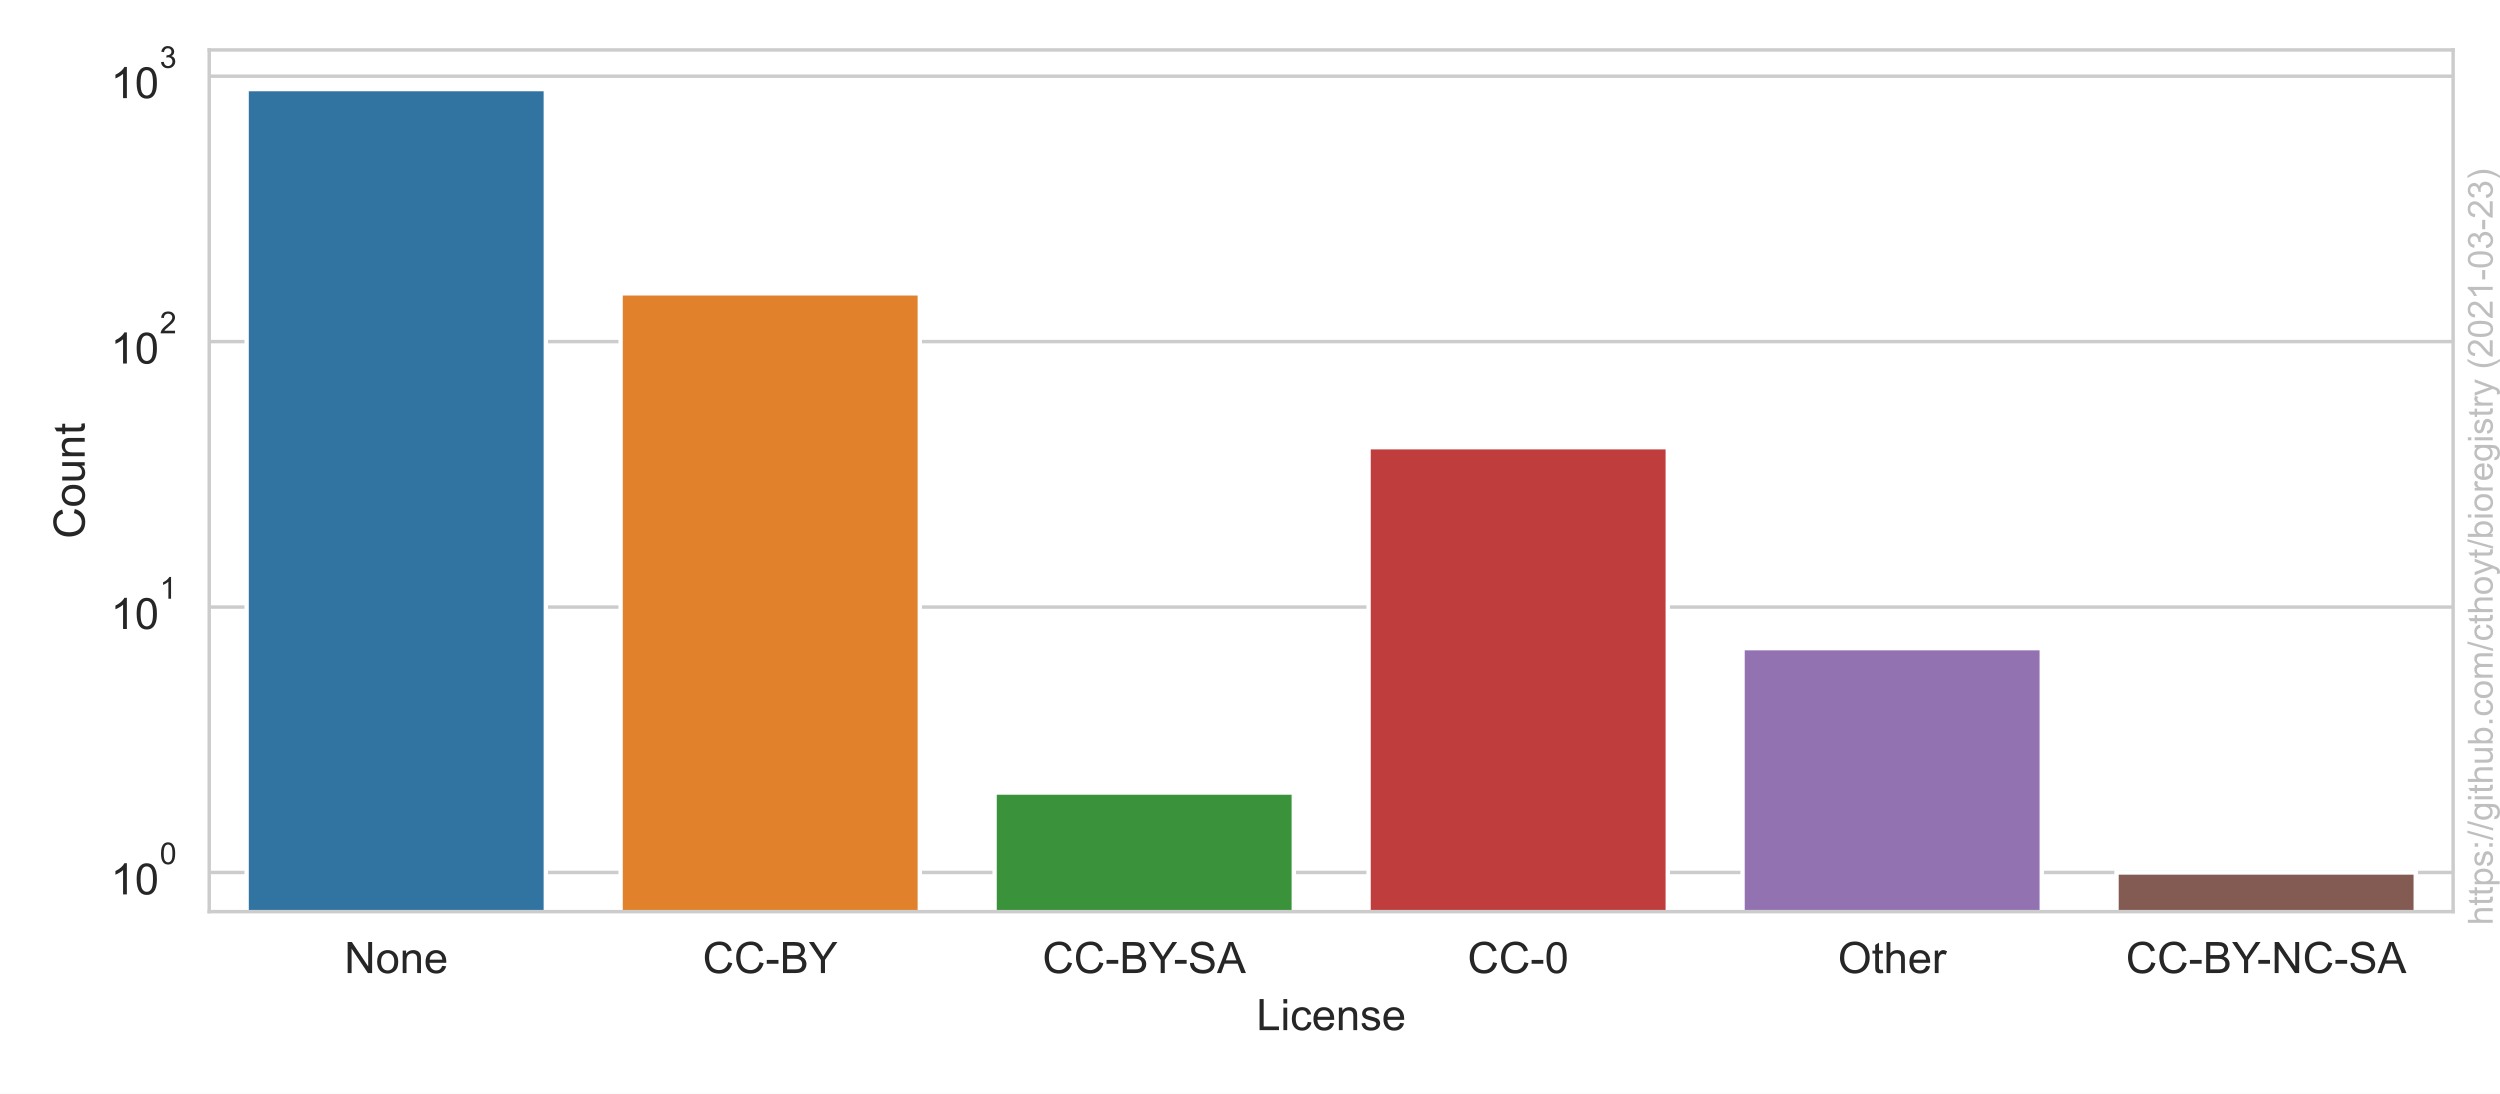
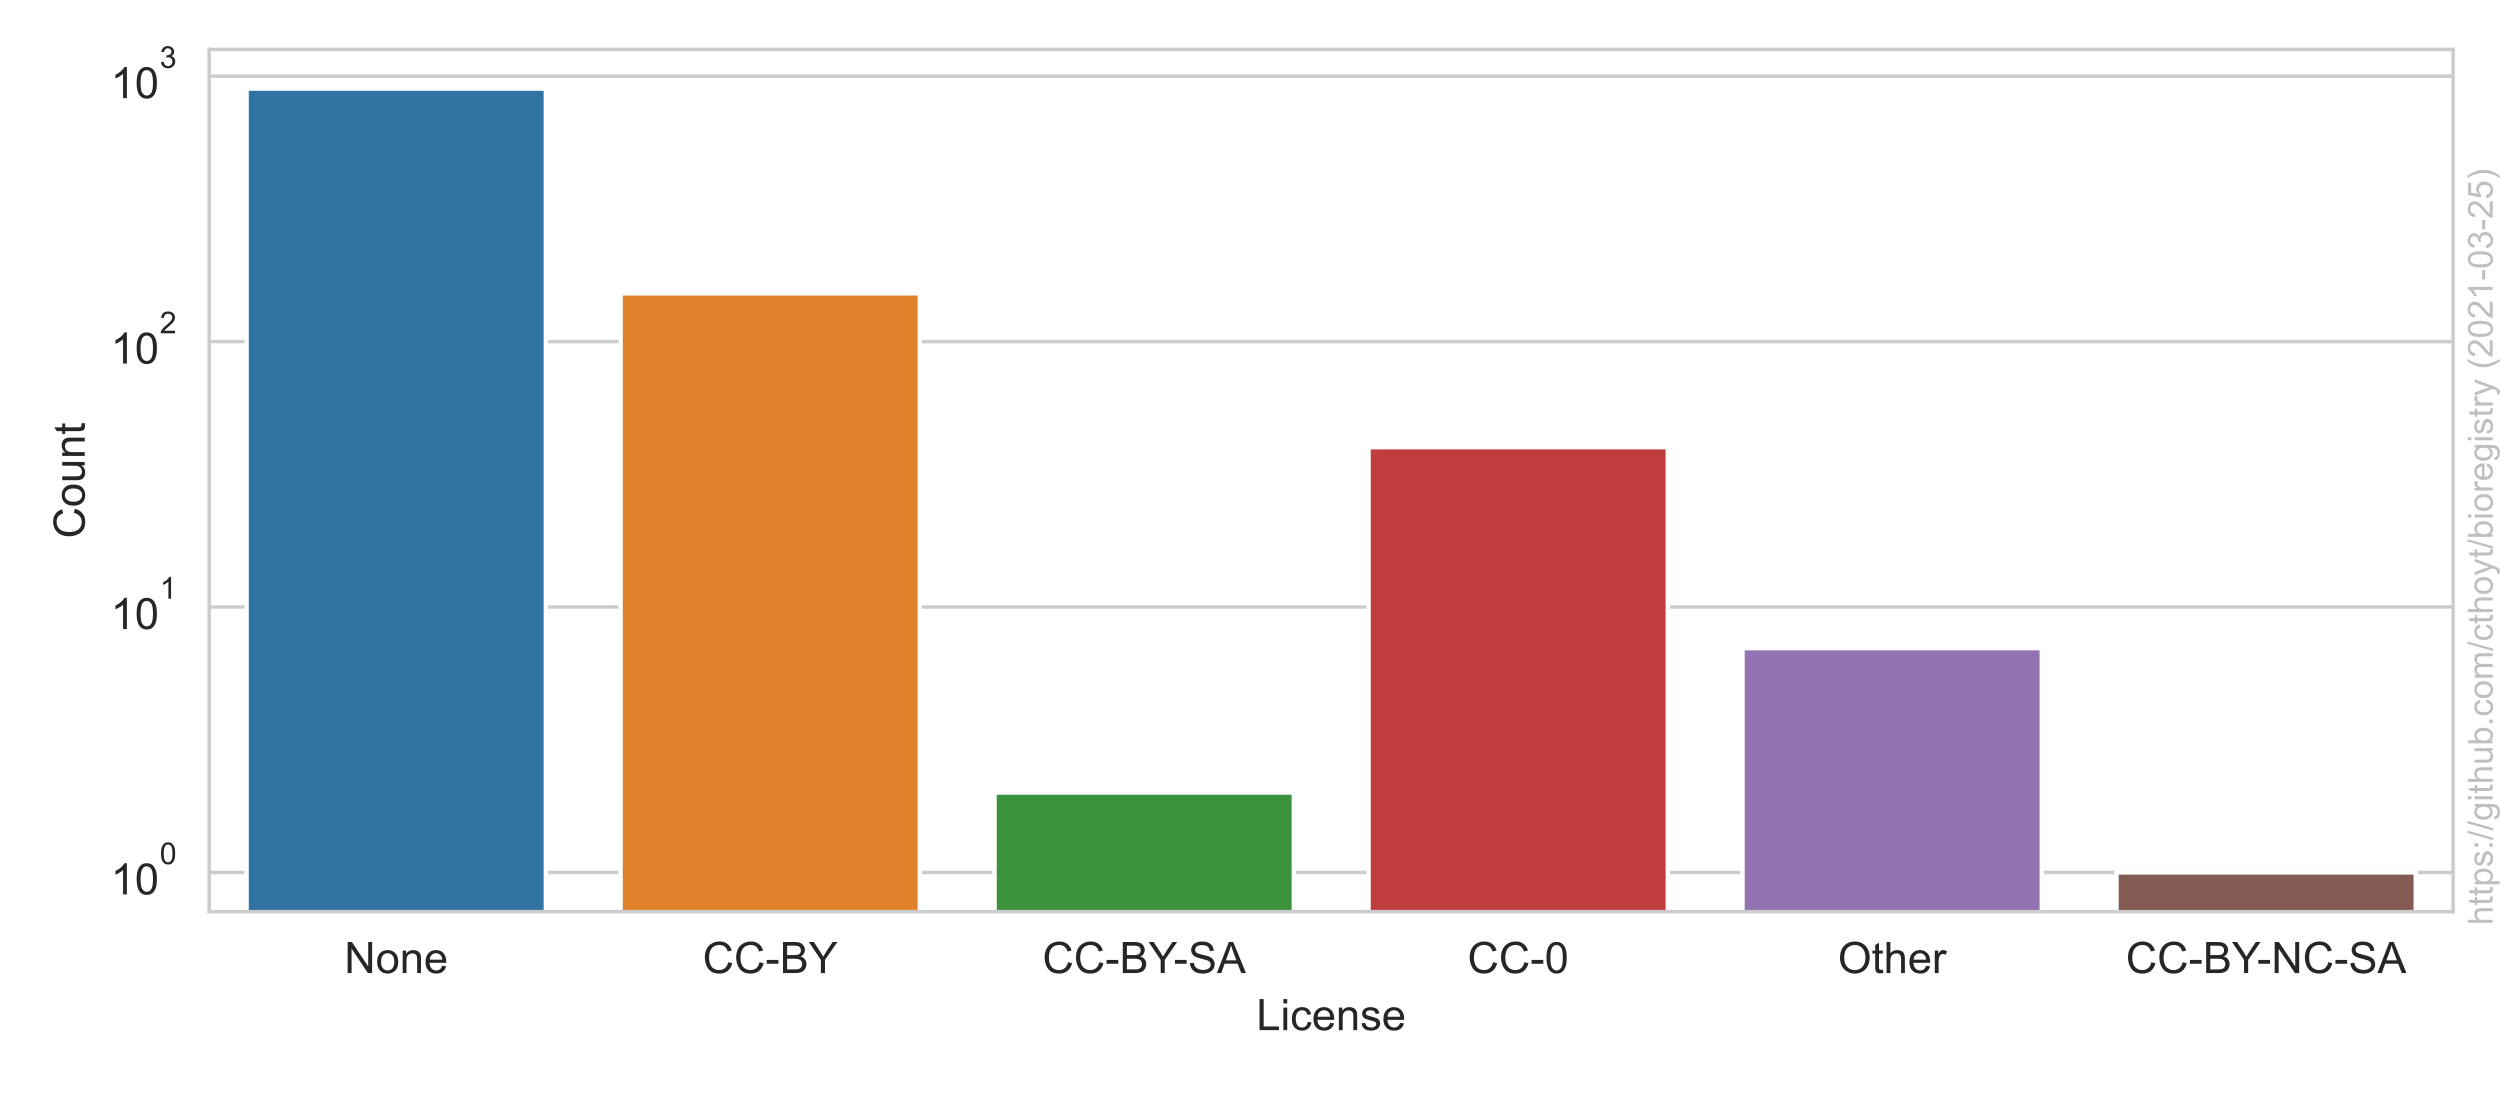
<svg xmlns="http://www.w3.org/2000/svg" xmlns:xlink="http://www.w3.org/1999/xlink" height="252pt" version="1.1" viewBox="0 0 576 252" width="576pt">
  <defs>
    <style type="text/css">*{stroke-linecap:butt;stroke-linejoin:round;}</style>
  </defs>
  <g id="figure_1">
    <g id="patch_1">
      <path d="M 0 252  L 576 252  L 576 0  L 0 0  z " style="fill:#ffffff;" />
    </g>
    <g id="axes_1">
      <g id="patch_2">
-         <path d="M 48.206 210.04  L 565.2 210.04  L 565.2 11.505  L 48.206 11.505  z " style="fill:#ffffff;" />
+         <path d="M 48.206 210.04  L 565.2 210.04  L 565.2 11.388  L 48.206 11.388  z " style="fill:#ffffff;" />
      </g>
      <g id="matplotlib.axis_1">
        <g id="xtick_1">
          <g id="text_1">
            <g style="fill:#262626;" transform="translate(79.33664 224.1978)scale(0.1 -0.1)">
              <defs>
                <path d="M 7.625 0  L 7.625 71.578  L 17.328 71.578  L 54.938 15.375  L 54.938 71.578  L 64.016 71.578  L 64.016 0  L 54.297 0  L 16.703 56.25  L 16.703 0  z " id="ArialMT-78" />
                <path d="M 3.328 25.922  Q 3.328 40.328 11.328 47.266  Q 18.016 53.031 27.641 53.031  Q 38.328 53.031 45.109 46.016  Q 51.906 39.016 51.906 26.656  Q 51.906 16.656 48.906 10.906  Q 45.906 5.172 40.156 2  Q 34.422 -1.172 27.641 -1.172  Q 16.75 -1.172 10.031 5.812  Q 3.328 12.797 3.328 25.922  z M 12.359 25.922  Q 12.359 15.969 16.703 11.016  Q 21.047 6.062 27.641 6.062  Q 34.188 6.062 38.531 11.031  Q 42.875 16.016 42.875 26.219  Q 42.875 35.844 38.5 40.797  Q 34.125 45.75 27.641 45.75  Q 21.047 45.75 16.703 40.812  Q 12.359 35.891 12.359 25.922  z " id="ArialMT-111" />
                <path d="M 6.594 0  L 6.594 51.859  L 14.5 51.859  L 14.5 44.484  Q 20.219 53.031 31 53.031  Q 35.688 53.031 39.625 51.344  Q 43.562 49.656 45.516 46.922  Q 47.469 44.188 48.25 40.438  Q 48.734 37.984 48.734 31.891  L 48.734 0  L 39.938 0  L 39.938 31.547  Q 39.938 36.922 38.906 39.578  Q 37.891 42.234 35.281 43.812  Q 32.672 45.406 29.156 45.406  Q 23.531 45.406 19.453 41.844  Q 15.375 38.281 15.375 28.328  L 15.375 0  z " id="ArialMT-110" />
                <path d="M 42.094 16.703  L 51.172 15.578  Q 49.031 7.625 43.219 3.219  Q 37.406 -1.172 28.375 -1.172  Q 17 -1.172 10.328 5.828  Q 3.656 12.844 3.656 25.484  Q 3.656 38.578 10.391 45.797  Q 17.141 53.031 27.875 53.031  Q 38.281 53.031 44.875 45.953  Q 51.469 38.875 51.469 26.031  Q 51.469 25.25 51.422 23.688  L 12.75 23.688  Q 13.234 15.141 17.578 10.594  Q 21.922 6.062 28.422 6.062  Q 33.25 6.062 36.672 8.594  Q 40.094 11.141 42.094 16.703  z M 13.234 30.906  L 42.188 30.906  Q 41.609 37.453 38.875 40.719  Q 34.672 45.797 27.984 45.797  Q 21.922 45.797 17.797 41.75  Q 13.672 37.703 13.234 30.906  z " id="ArialMT-101" />
              </defs>
              <use xlink:href="#ArialMT-78" />
              <use x="72.217" xlink:href="#ArialMT-111" />
              <use x="127.832" xlink:href="#ArialMT-110" />
              <use x="183.447" xlink:href="#ArialMT-101" />
            </g>
          </g>
        </g>
        <g id="xtick_2">
          <g id="text_2">
            <g style="fill:#262626;" transform="translate(161.8976 224.1978)scale(0.1 -0.1)">
              <defs>
                <path d="M 58.797 25.094  L 68.266 22.703  Q 65.281 11.031 57.547 4.906  Q 49.812 -1.219 38.625 -1.219  Q 27.047 -1.219 19.797 3.484  Q 12.547 8.203 8.766 17.141  Q 4.984 26.078 4.984 36.328  Q 4.984 47.516 9.25 55.828  Q 13.531 64.156 21.406 68.469  Q 29.297 72.797 38.766 72.797  Q 49.516 72.797 56.828 67.328  Q 64.156 61.859 67.047 51.953  L 57.719 49.75  Q 55.219 57.562 50.484 61.125  Q 45.75 64.703 38.578 64.703  Q 30.328 64.703 24.781 60.734  Q 19.234 56.781 16.984 50.109  Q 14.75 43.453 14.75 36.375  Q 14.75 27.25 17.406 20.438  Q 20.062 13.625 25.672 10.25  Q 31.297 6.891 37.844 6.891  Q 45.797 6.891 51.312 11.469  Q 56.844 16.062 58.797 25.094  z " id="ArialMT-67" />
                <path d="M 3.172 21.484  L 3.172 30.328  L 30.172 30.328  L 30.172 21.484  z " id="ArialMT-45" />
                <path d="M 7.328 0  L 7.328 71.578  L 34.188 71.578  Q 42.391 71.578 47.344 69.406  Q 52.297 67.234 55.094 62.719  Q 57.906 58.203 57.906 53.266  Q 57.906 48.688 55.422 44.625  Q 52.938 40.578 47.906 38.094  Q 54.391 36.188 57.875 31.594  Q 61.375 27 61.375 20.75  Q 61.375 15.719 59.25 11.391  Q 57.125 7.078 54 4.734  Q 50.875 2.391 46.156 1.188  Q 41.453 0 34.625 0  z M 16.797 41.5  L 32.281 41.5  Q 38.578 41.5 41.312 42.328  Q 44.922 43.406 46.75 45.891  Q 48.578 48.391 48.578 52.156  Q 48.578 55.719 46.875 58.422  Q 45.172 61.141 41.984 62.141  Q 38.812 63.141 31.109 63.141  L 16.797 63.141  z M 16.797 8.453  L 34.625 8.453  Q 39.203 8.453 41.062 8.797  Q 44.344 9.375 46.531 10.734  Q 48.734 12.109 50.141 14.719  Q 51.562 17.328 51.562 20.75  Q 51.562 24.75 49.516 27.703  Q 47.469 30.672 43.828 31.859  Q 40.188 33.062 33.344 33.062  L 16.797 33.062  z " id="ArialMT-66" />
                <path d="M 27.875 0  L 27.875 30.328  L 0.297 71.578  L 11.812 71.578  L 25.922 50  Q 29.828 43.953 33.203 37.891  Q 36.422 43.5 41.016 50.531  L 54.891 71.578  L 65.922 71.578  L 37.359 30.328  L 37.359 0  z " id="ArialMT-89" />
              </defs>
              <use xlink:href="#ArialMT-67" />
              <use x="72.217" xlink:href="#ArialMT-67" />
              <use x="144.434" xlink:href="#ArialMT-45" />
              <use x="177.734" xlink:href="#ArialMT-66" />
              <use x="244.434" xlink:href="#ArialMT-89" />
            </g>
          </g>
        </g>
        <g id="xtick_3">
          <g id="text_3">
            <g style="fill:#262626;" transform="translate(240.1843 224.1978)scale(0.1 -0.1)">
              <defs>
                <path d="M 4.5 23  L 13.422 23.781  Q 14.062 18.406 16.375 14.969  Q 18.703 11.531 23.578 9.406  Q 28.469 7.281 34.578 7.281  Q 39.984 7.281 44.141 8.891  Q 48.297 10.5 50.312 13.297  Q 52.344 16.109 52.344 19.438  Q 52.344 22.797 50.391 25.312  Q 48.438 27.828 43.953 29.547  Q 41.062 30.672 31.203 33.031  Q 21.344 35.406 17.391 37.5  Q 12.25 40.188 9.734 44.156  Q 7.234 48.141 7.234 53.078  Q 7.234 58.5 10.297 63.203  Q 13.375 67.922 19.281 70.359  Q 25.203 72.797 32.422 72.797  Q 40.375 72.797 46.453 70.234  Q 52.547 67.672 55.812 62.688  Q 59.078 57.719 59.328 51.422  L 50.25 50.734  Q 49.516 57.516 45.281 60.984  Q 41.062 64.453 32.812 64.453  Q 24.219 64.453 20.281 61.297  Q 16.359 58.156 16.359 53.719  Q 16.359 49.859 19.141 47.359  Q 21.875 44.875 33.422 42.266  Q 44.969 39.656 49.266 37.703  Q 55.516 34.812 58.484 30.391  Q 61.469 25.984 61.469 20.219  Q 61.469 14.5 58.203 9.438  Q 54.938 4.391 48.797 1.578  Q 42.672 -1.219 35.016 -1.219  Q 25.297 -1.219 18.719 1.609  Q 12.156 4.438 8.422 10.125  Q 4.688 15.828 4.5 23  z " id="ArialMT-83" />
                <path d="M -0.141 0  L 27.344 71.578  L 37.547 71.578  L 66.844 0  L 56.062 0  L 47.703 21.688  L 17.781 21.688  L 9.906 0  z M 20.516 29.391  L 44.781 29.391  L 37.312 49.219  Q 33.891 58.25 32.234 64.062  Q 30.859 57.172 28.375 50.391  z " id="ArialMT-65" />
              </defs>
              <use xlink:href="#ArialMT-67" />
              <use x="72.217" xlink:href="#ArialMT-67" />
              <use x="144.434" xlink:href="#ArialMT-45" />
              <use x="177.734" xlink:href="#ArialMT-66" />
              <use x="244.434" xlink:href="#ArialMT-89" />
              <use x="302.008" xlink:href="#ArialMT-45" />
              <use x="335.309" xlink:href="#ArialMT-83" />
              <use x="402.008" xlink:href="#ArialMT-65" />
            </g>
          </g>
        </g>
        <g id="xtick_4">
          <g id="text_4">
            <g style="fill:#262626;" transform="translate(338.1187 224.1978)scale(0.1 -0.1)">
              <defs>
                <path d="M 4.156 35.297  Q 4.156 48 6.766 55.734  Q 9.375 63.484 14.516 67.672  Q 19.672 71.875 27.484 71.875  Q 33.25 71.875 37.594 69.547  Q 41.938 67.234 44.766 62.859  Q 47.609 58.5 49.219 52.219  Q 50.828 45.953 50.828 35.297  Q 50.828 22.703 48.234 14.969  Q 45.656 7.234 40.5 3  Q 35.359 -1.219 27.484 -1.219  Q 17.141 -1.219 11.234 6.203  Q 4.156 15.141 4.156 35.297  z M 13.188 35.297  Q 13.188 17.672 17.312 11.828  Q 21.438 6 27.484 6  Q 33.547 6 37.672 11.859  Q 41.797 17.719 41.797 35.297  Q 41.797 52.984 37.672 58.781  Q 33.547 64.594 27.391 64.594  Q 21.344 64.594 17.719 59.469  Q 13.188 52.938 13.188 35.297  z " id="ArialMT-48" />
              </defs>
              <use xlink:href="#ArialMT-67" />
              <use x="72.217" xlink:href="#ArialMT-67" />
              <use x="144.434" xlink:href="#ArialMT-45" />
              <use x="177.734" xlink:href="#ArialMT-48" />
            </g>
          </g>
        </g>
        <g id="xtick_5">
          <g id="text_5">
            <g style="fill:#262626;" transform="translate(423.4476 224.1978)scale(0.1 -0.1)">
              <defs>
                <path d="M 4.828 34.859  Q 4.828 52.688 14.391 62.766  Q 23.969 72.859 39.109 72.859  Q 49.031 72.859 56.984 68.109  Q 64.938 63.375 69.109 54.906  Q 73.297 46.438 73.297 35.688  Q 73.297 24.812 68.891 16.219  Q 64.5 7.625 56.438 3.203  Q 48.391 -1.219 39.062 -1.219  Q 28.953 -1.219 20.984 3.656  Q 13.031 8.547 8.922 16.984  Q 4.828 25.438 4.828 34.859  z M 14.594 34.719  Q 14.594 21.781 21.547 14.328  Q 28.516 6.891 39.016 6.891  Q 49.703 6.891 56.609 14.406  Q 63.531 21.922 63.531 35.75  Q 63.531 44.484 60.578 51  Q 57.625 57.516 51.922 61.109  Q 46.234 64.703 39.156 64.703  Q 29.109 64.703 21.844 57.781  Q 14.594 50.875 14.594 34.719  z " id="ArialMT-79" />
                <path d="M 25.781 7.859  L 27.047 0.094  Q 23.344 -0.688 20.406 -0.688  Q 15.625 -0.688 12.984 0.828  Q 10.359 2.344 9.281 4.812  Q 8.203 7.281 8.203 15.188  L 8.203 45.016  L 1.766 45.016  L 1.766 51.859  L 8.203 51.859  L 8.203 64.703  L 16.938 69.969  L 16.938 51.859  L 25.781 51.859  L 25.781 45.016  L 16.938 45.016  L 16.938 14.703  Q 16.938 10.938 17.406 9.859  Q 17.875 8.797 18.922 8.156  Q 19.969 7.516 21.922 7.516  Q 23.391 7.516 25.781 7.859  z " id="ArialMT-116" />
                <path d="M 6.594 0  L 6.594 71.578  L 15.375 71.578  L 15.375 45.906  Q 21.531 53.031 30.906 53.031  Q 36.672 53.031 40.922 50.75  Q 45.172 48.484 47 44.484  Q 48.828 40.484 48.828 32.859  L 48.828 0  L 40.047 0  L 40.047 32.859  Q 40.047 39.453 37.188 42.453  Q 34.328 45.453 29.109 45.453  Q 25.203 45.453 21.75 43.422  Q 18.312 41.406 16.844 37.938  Q 15.375 34.469 15.375 28.375  L 15.375 0  z " id="ArialMT-104" />
                <path d="M 6.5 0  L 6.5 51.859  L 14.406 51.859  L 14.406 44  Q 17.438 49.516 20 51.266  Q 22.562 53.031 25.641 53.031  Q 30.078 53.031 34.672 50.203  L 31.641 42.047  Q 28.422 43.953 25.203 43.953  Q 22.312 43.953 20.016 42.219  Q 17.719 40.484 16.75 37.406  Q 15.281 32.719 15.281 27.156  L 15.281 0  z " id="ArialMT-114" />
              </defs>
              <use xlink:href="#ArialMT-79" />
              <use x="77.783" xlink:href="#ArialMT-116" />
              <use x="105.566" xlink:href="#ArialMT-104" />
              <use x="161.182" xlink:href="#ArialMT-101" />
              <use x="216.797" xlink:href="#ArialMT-114" />
            </g>
          </g>
        </g>
        <g id="xtick_6">
          <g id="text_6">
            <g style="fill:#262626;" transform="translate(489.7945 224.1978)scale(0.1 -0.1)">
              <use xlink:href="#ArialMT-67" />
              <use x="72.217" xlink:href="#ArialMT-67" />
              <use x="144.434" xlink:href="#ArialMT-45" />
              <use x="177.734" xlink:href="#ArialMT-66" />
              <use x="244.434" xlink:href="#ArialMT-89" />
              <use x="302.008" xlink:href="#ArialMT-45" />
              <use x="335.309" xlink:href="#ArialMT-78" />
              <use x="407.525" xlink:href="#ArialMT-67" />
              <use x="479.742" xlink:href="#ArialMT-45" />
              <use x="513.043" xlink:href="#ArialMT-83" />
              <use x="579.742" xlink:href="#ArialMT-65" />
            </g>
          </g>
        </g>
        <g id="text_7">
          <g style="fill:#262626;" transform="translate(289.4703 237.3431)scale(0.1 -0.1)">
            <defs>
              <path d="M 7.328 0  L 7.328 71.578  L 16.797 71.578  L 16.797 8.453  L 52.047 8.453  L 52.047 0  z " id="ArialMT-76" />
              <path d="M 6.641 61.469  L 6.641 71.578  L 15.438 71.578  L 15.438 61.469  z M 6.641 0  L 6.641 51.859  L 15.438 51.859  L 15.438 0  z " id="ArialMT-105" />
              <path d="M 40.438 19  L 49.078 17.875  Q 47.656 8.938 41.812 3.875  Q 35.984 -1.172 27.484 -1.172  Q 16.844 -1.172 10.375 5.781  Q 3.906 12.75 3.906 25.734  Q 3.906 34.125 6.688 40.422  Q 9.469 46.734 15.156 49.875  Q 20.844 53.031 27.547 53.031  Q 35.984 53.031 41.359 48.75  Q 46.734 44.484 48.25 36.625  L 39.703 35.297  Q 38.484 40.531 35.375 43.156  Q 32.281 45.797 27.875 45.797  Q 21.234 45.797 17.078 41.031  Q 12.938 36.281 12.938 25.984  Q 12.938 15.531 16.938 10.797  Q 20.953 6.062 27.391 6.062  Q 32.562 6.062 36.031 9.234  Q 39.5 12.406 40.438 19  z " id="ArialMT-99" />
              <path d="M 3.078 15.484  L 11.766 16.844  Q 12.5 11.625 15.844 8.844  Q 19.188 6.062 25.203 6.062  Q 31.25 6.062 34.172 8.516  Q 37.109 10.984 37.109 14.312  Q 37.109 17.281 34.516 19  Q 32.719 20.172 25.531 21.969  Q 15.875 24.422 12.141 26.203  Q 8.406 27.984 6.469 31.125  Q 4.547 34.281 4.547 38.094  Q 4.547 41.547 6.125 44.5  Q 7.719 47.469 10.453 49.422  Q 12.5 50.922 16.031 51.969  Q 19.578 53.031 23.641 53.031  Q 29.734 53.031 34.344 51.266  Q 38.969 49.516 41.156 46.5  Q 43.359 43.5 44.188 38.484  L 35.594 37.312  Q 35.016 41.312 32.203 43.547  Q 29.391 45.797 24.266 45.797  Q 18.219 45.797 15.625 43.797  Q 13.031 41.797 13.031 39.109  Q 13.031 37.406 14.109 36.031  Q 15.188 34.625 17.484 33.688  Q 18.797 33.203 25.25 31.453  Q 34.578 28.953 38.25 27.359  Q 41.938 25.781 44.031 22.75  Q 46.141 19.734 46.141 15.234  Q 46.141 10.844 43.578 6.953  Q 41.016 3.078 36.172 0.953  Q 31.344 -1.172 25.25 -1.172  Q 15.141 -1.172 9.844 3.031  Q 4.547 7.234 3.078 15.484  z " id="ArialMT-115" />
            </defs>
            <use xlink:href="#ArialMT-76" />
            <use x="55.615" xlink:href="#ArialMT-105" />
            <use x="77.832" xlink:href="#ArialMT-99" />
            <use x="127.832" xlink:href="#ArialMT-101" />
            <use x="183.447" xlink:href="#ArialMT-110" />
            <use x="239.062" xlink:href="#ArialMT-115" />
            <use x="289.062" xlink:href="#ArialMT-101" />
          </g>
        </g>
      </g>
      <g id="matplotlib.axis_2">
        <g id="ytick_1">
          <g id="line2d_1">
-             <path clip-path="url(#pa1915347da)" d="M 48.206 201.016  L 565.2 201.016  " style="fill:none;stroke:#cccccc;stroke-linecap:round;stroke-width:0.8;" />
+             <path clip-path="url(#p35fb3b7db5)" d="M 48.206 201.01  L 565.2 201.01  " style="fill:none;stroke:#cccccc;stroke-linecap:round;stroke-width:0.8;" />
          </g>
          <g id="text_8">
-             <g style="fill:#262626;" transform="translate(25.50616 206.1719)scale(0.1 -0.1)">
+             <g style="fill:#262626;" transform="translate(25.50616 206.1666)scale(0.1 -0.1)">
              <defs>
                <path d="M 37.25 0  L 28.469 0  L 28.469 56  Q 25.297 52.984 20.141 49.953  Q 14.984 46.922 10.891 45.406  L 10.891 53.906  Q 18.266 57.375 23.781 62.297  Q 29.297 67.234 31.594 71.875  L 37.25 71.875  z " id="ArialMT-49" />
              </defs>
              <use transform="translate(0 0.99375)" xlink:href="#ArialMT-49" />
              <use transform="translate(55.61523 0.99375)" xlink:href="#ArialMT-48" />
              <use transform="translate(112.9728 70.6875)scale(0.7)" xlink:href="#ArialMT-48" />
            </g>
          </g>
        </g>
        <g id="ytick_2">
          <g id="line2d_2">
-             <path clip-path="url(#pa1915347da)" d="M 48.206 139.862  L 565.2 139.862  " style="fill:none;stroke:#cccccc;stroke-linecap:round;stroke-width:0.8;" />
+             <path clip-path="url(#p35fb3b7db5)" d="M 48.206 139.86  L 565.2 139.86  " style="fill:none;stroke:#cccccc;stroke-linecap:round;stroke-width:0.8;" />
          </g>
          <g id="text_9">
-             <g style="fill:#262626;" transform="translate(25.50616 145.0179)scale(0.1 -0.1)">
+             <g style="fill:#262626;" transform="translate(25.50616 145.0165)scale(0.1 -0.1)">
              <use transform="translate(0 0.99375)" xlink:href="#ArialMT-49" />
              <use transform="translate(55.61523 0.99375)" xlink:href="#ArialMT-48" />
              <use transform="translate(112.9728 70.6875)scale(0.7)" xlink:href="#ArialMT-49" />
            </g>
          </g>
        </g>
        <g id="ytick_3">
          <g id="line2d_3">
-             <path clip-path="url(#pa1915347da)" d="M 48.206 78.708  L 565.2 78.708  " style="fill:none;stroke:#cccccc;stroke-linecap:round;stroke-width:0.8;" />
+             <path clip-path="url(#p35fb3b7db5)" d="M 48.206 78.71  L 565.2 78.71  " style="fill:none;stroke:#cccccc;stroke-linecap:round;stroke-width:0.8;" />
          </g>
          <g id="text_10">
-             <g style="fill:#262626;" transform="translate(25.50616 83.86389)scale(0.1 -0.1)">
+             <g style="fill:#262626;" transform="translate(25.50616 83.86637)scale(0.1 -0.1)">
              <defs>
                <path d="M 50.344 8.453  L 50.344 0  L 3.031 0  Q 2.938 3.172 4.047 6.109  Q 5.859 10.938 9.828 15.625  Q 13.812 20.312 21.344 26.469  Q 33.016 36.031 37.109 41.625  Q 41.219 47.219 41.219 52.203  Q 41.219 57.422 37.469 61  Q 33.734 64.594 27.734 64.594  Q 21.391 64.594 17.578 60.781  Q 13.766 56.984 13.719 50.25  L 4.688 51.172  Q 5.609 61.281 11.656 66.578  Q 17.719 71.875 27.938 71.875  Q 38.234 71.875 44.234 66.156  Q 50.25 60.453 50.25 52  Q 50.25 47.703 48.484 43.547  Q 46.734 39.406 42.656 34.812  Q 38.578 30.219 29.109 22.219  Q 21.188 15.578 18.938 13.203  Q 16.703 10.844 15.234 8.453  z " id="ArialMT-50" />
              </defs>
              <use transform="translate(0 0.99375)" xlink:href="#ArialMT-49" />
              <use transform="translate(55.61523 0.99375)" xlink:href="#ArialMT-48" />
              <use transform="translate(112.9728 70.6875)scale(0.7)" xlink:href="#ArialMT-50" />
            </g>
          </g>
        </g>
        <g id="ytick_4">
          <g id="line2d_4">
-             <path clip-path="url(#pa1915347da)" d="M 48.206 17.554  L 565.2 17.554  " style="fill:none;stroke:#cccccc;stroke-linecap:round;stroke-width:0.8;" />
+             <path clip-path="url(#p35fb3b7db5)" d="M 48.206 17.56  L 565.2 17.56  " style="fill:none;stroke:#cccccc;stroke-linecap:round;stroke-width:0.8;" />
          </g>
          <g id="text_11">
-             <g style="fill:#262626;" transform="translate(25.50616 22.70987)scale(0.1 -0.1)">
+             <g style="fill:#262626;" transform="translate(25.50616 22.71626)scale(0.1 -0.1)">
              <defs>
                <path d="M 4.203 18.891  L 12.984 20.062  Q 14.5 12.594 18.141 9.297  Q 21.781 6 27 6  Q 33.203 6 37.469 10.297  Q 41.75 14.594 41.75 20.953  Q 41.75 27 37.797 30.922  Q 33.844 34.859 27.734 34.859  Q 25.25 34.859 21.531 33.891  L 22.516 41.609  Q 23.391 41.5 23.922 41.5  Q 29.547 41.5 34.031 44.422  Q 38.531 47.359 38.531 53.469  Q 38.531 58.297 35.25 61.469  Q 31.984 64.656 26.812 64.656  Q 21.688 64.656 18.266 61.422  Q 14.844 58.203 13.875 51.766  L 5.078 53.328  Q 6.688 62.156 12.391 67.016  Q 18.109 71.875 26.609 71.875  Q 32.469 71.875 37.391 69.359  Q 42.328 66.844 44.938 62.5  Q 47.562 58.156 47.562 53.266  Q 47.562 48.641 45.062 44.828  Q 42.578 41.016 37.703 38.766  Q 44.047 37.312 47.562 32.688  Q 51.078 28.078 51.078 21.141  Q 51.078 11.766 44.234 5.25  Q 37.406 -1.266 26.953 -1.266  Q 17.531 -1.266 11.297 4.344  Q 5.078 9.969 4.203 18.891  z " id="ArialMT-51" />
              </defs>
              <use transform="translate(0 0.99375)" xlink:href="#ArialMT-49" />
              <use transform="translate(55.61523 0.99375)" xlink:href="#ArialMT-48" />
              <use transform="translate(112.9728 70.6875)scale(0.7)" xlink:href="#ArialMT-51" />
            </g>
          </g>
        </g>
        <g id="ytick_5" />
        <g id="ytick_6" />
        <g id="ytick_7" />
        <g id="ytick_8" />
        <g id="ytick_9" />
        <g id="ytick_10" />
        <g id="ytick_11" />
        <g id="ytick_12" />
        <g id="ytick_13" />
        <g id="ytick_14" />
        <g id="ytick_15" />
        <g id="ytick_16" />
        <g id="ytick_17" />
        <g id="ytick_18" />
        <g id="ytick_19" />
        <g id="ytick_20" />
        <g id="ytick_21" />
        <g id="ytick_22" />
        <g id="ytick_23" />
        <g id="ytick_24" />
        <g id="ytick_25" />
        <g id="ytick_26" />
        <g id="ytick_27" />
        <g id="ytick_28" />
        <g id="ytick_29" />
        <g id="ytick_30" />
        <g id="text_12">
-           <g style="fill:#262626;" transform="translate(19.51866 124.114)rotate(-90)scale(0.1 -0.1)">
+           <g style="fill:#262626;" transform="translate(19.51866 124.0552)rotate(-90)scale(0.1 -0.1)">
            <defs>
              <path d="M 40.578 0  L 40.578 7.625  Q 34.516 -1.172 24.125 -1.172  Q 19.531 -1.172 15.547 0.578  Q 11.578 2.344 9.641 5  Q 7.719 7.672 6.938 11.531  Q 6.391 14.109 6.391 19.734  L 6.391 51.859  L 15.188 51.859  L 15.188 23.094  Q 15.188 16.219 15.719 13.812  Q 16.547 10.359 19.234 8.375  Q 21.922 6.391 25.875 6.391  Q 29.828 6.391 33.297 8.422  Q 36.766 10.453 38.203 13.938  Q 39.656 17.438 39.656 24.078  L 39.656 51.859  L 48.438 51.859  L 48.438 0  z " id="ArialMT-117" />
            </defs>
            <use xlink:href="#ArialMT-67" />
            <use x="72.217" xlink:href="#ArialMT-111" />
            <use x="127.832" xlink:href="#ArialMT-117" />
            <use x="183.447" xlink:href="#ArialMT-110" />
            <use x="239.062" xlink:href="#ArialMT-116" />
          </g>
        </g>
      </g>
      <g id="patch_3">
-         <path clip-path="url(#pa1915347da)" d="M 56.823 61355.039  L 125.755 61355.039  L 125.755 20.53  L 56.823 20.53  z " style="fill:#3274a1;stroke:#ffffff;stroke-linejoin:miter;" />
+         <path clip-path="url(#p35fb3b7db5)" d="M 56.823 61351.122  L 125.755 61351.122  L 125.755 20.417  L 56.823 20.417  z " style="fill:#3274a1;stroke:#ffffff;stroke-linejoin:miter;" />
      </g>
      <g id="patch_4">
-         <path clip-path="url(#pa1915347da)" d="M 142.988 61355.039  L 211.921 61355.039  L 211.921 67.587  L 142.988 67.587  z " style="fill:#e1812c;stroke:#ffffff;stroke-linejoin:miter;" />
+         <path clip-path="url(#p35fb3b7db5)" d="M 142.988 61351.122  L 211.921 61351.122  L 211.921 67.59  L 142.988 67.59  z " style="fill:#e1812c;stroke:#ffffff;stroke-linejoin:miter;" />
      </g>
      <g id="patch_5">
-         <path clip-path="url(#pa1915347da)" d="M 229.154 61355.039  L 298.087 61355.039  L 298.087 182.606  L 229.154 182.606  z " style="fill:#3a923a;stroke:#ffffff;stroke-linejoin:miter;" />
+         <path clip-path="url(#p35fb3b7db5)" d="M 229.154 61351.122  L 298.087 61351.122  L 298.087 182.602  L 229.154 182.602  z " style="fill:#3a923a;stroke:#ffffff;stroke-linejoin:miter;" />
      </g>
      <g id="patch_6">
-         <path clip-path="url(#pa1915347da)" d="M 315.32 61355.039  L 384.252 61355.039  L 384.252 103.043  L 315.32 103.043  z " style="fill:#c03d3e;stroke:#ffffff;stroke-linejoin:miter;" />
+         <path clip-path="url(#p35fb3b7db5)" d="M 315.32 61351.122  L 384.252 61351.122  L 384.252 103.044  L 315.32 103.044  z " style="fill:#c03d3e;stroke:#ffffff;stroke-linejoin:miter;" />
      </g>
      <g id="patch_7">
-         <path clip-path="url(#pa1915347da)" d="M 401.485 61355.039  L 470.418 61355.039  L 470.418 149.335  L 401.485 149.335  z " style="fill:#9372b2;stroke:#ffffff;stroke-linejoin:miter;" />
+         <path clip-path="url(#p35fb3b7db5)" d="M 401.485 61351.122  L 470.418 61351.122  L 470.418 149.333  L 401.485 149.333  z " style="fill:#9372b2;stroke:#ffffff;stroke-linejoin:miter;" />
      </g>
      <g id="patch_8">
-         <path clip-path="url(#pa1915347da)" d="M 487.651 61355.039  L 556.583 61355.039  L 556.583 201.016  L 487.651 201.016  z " style="fill:#845b53;stroke:#ffffff;stroke-linejoin:miter;" />
+         <path clip-path="url(#p35fb3b7db5)" d="M 487.651 61351.122  L 556.583 61351.122  L 556.583 201.01  L 487.651 201.01  z " style="fill:#845b53;stroke:#ffffff;stroke-linejoin:miter;" />
      </g>
      <g id="patch_9">
-         <path d="M 48.206 210.04  L 48.206 11.505  " style="fill:none;stroke:#cccccc;stroke-linecap:square;stroke-linejoin:miter;stroke-width:0.8;" />
+         <path d="M 48.206 210.04  L 48.206 11.388  " style="fill:none;stroke:#cccccc;stroke-linecap:square;stroke-linejoin:miter;stroke-width:0.8;" />
      </g>
      <g id="patch_10">
-         <path d="M 565.2 210.04  L 565.2 11.505  " style="fill:none;stroke:#cccccc;stroke-linecap:square;stroke-linejoin:miter;stroke-width:0.8;" />
+         <path d="M 565.2 210.04  L 565.2 11.388  " style="fill:none;stroke:#cccccc;stroke-linecap:square;stroke-linejoin:miter;stroke-width:0.8;" />
      </g>
      <g id="patch_11">
        <path d="M 48.206 210.04  L 565.2 210.04  " style="fill:none;stroke:#cccccc;stroke-linecap:square;stroke-linejoin:miter;stroke-width:0.8;" />
      </g>
      <g id="patch_12">
-         <path d="M 48.206 11.505  L 565.2 11.505  " style="fill:none;stroke:#cccccc;stroke-linecap:square;stroke-linejoin:miter;stroke-width:0.8;" />
+         <path d="M 48.206 11.388  L 565.2 11.388  " style="fill:none;stroke:#cccccc;stroke-linecap:square;stroke-linejoin:miter;stroke-width:0.8;" />
      </g>
    </g>
    <g id="text_13">
      <g style="fill:#808080;opacity:0.5;" transform="translate(574.3162 213.1475)rotate(-90)scale(0.08 -0.08)">
        <defs>
          <path d="M 6.594 -19.875  L 6.594 51.859  L 14.594 51.859  L 14.594 45.125  Q 17.438 49.078 21 51.047  Q 24.562 53.031 29.641 53.031  Q 36.281 53.031 41.359 49.609  Q 46.438 46.188 49.016 39.953  Q 51.609 33.734 51.609 26.312  Q 51.609 18.359 48.75 11.984  Q 45.906 5.609 40.453 2.219  Q 35.016 -1.172 29 -1.172  Q 24.609 -1.172 21.109 0.688  Q 17.625 2.547 15.375 5.375  L 15.375 -19.875  z M 14.547 25.641  Q 14.547 15.625 18.594 10.844  Q 22.656 6.062 28.422 6.062  Q 34.281 6.062 38.453 11.016  Q 42.625 15.969 42.625 26.375  Q 42.625 36.281 38.547 41.203  Q 34.469 46.141 28.812 46.141  Q 23.188 46.141 18.859 40.891  Q 14.547 35.641 14.547 25.641  z " id="ArialMT-112" />
          <path d="M 9.031 41.844  L 9.031 51.859  L 19.047 51.859  L 19.047 41.844  z M 9.031 0  L 9.031 10.016  L 19.047 10.016  L 19.047 0  z " id="ArialMT-58" />
          <path d="M 0 -1.219  L 20.75 72.797  L 27.781 72.797  L 7.078 -1.219  z " id="ArialMT-47" />
          <path d="M 4.984 -4.297  L 13.531 -5.562  Q 14.062 -9.516 16.5 -11.328  Q 19.781 -13.766 25.438 -13.766  Q 31.547 -13.766 34.859 -11.328  Q 38.188 -8.891 39.359 -4.5  Q 40.047 -1.812 39.984 6.781  Q 34.234 0 25.641 0  Q 14.938 0 9.078 7.719  Q 3.219 15.438 3.219 26.219  Q 3.219 33.641 5.906 39.906  Q 8.594 46.188 13.688 49.609  Q 18.797 53.031 25.688 53.031  Q 34.859 53.031 40.828 45.609  L 40.828 51.859  L 48.922 51.859  L 48.922 7.031  Q 48.922 -5.078 46.453 -10.125  Q 44 -15.188 38.641 -18.109  Q 33.297 -21.047 25.484 -21.047  Q 16.219 -21.047 10.5 -16.875  Q 4.781 -12.703 4.984 -4.297  z M 12.25 26.859  Q 12.25 16.656 16.297 11.969  Q 20.359 7.281 26.469 7.281  Q 32.516 7.281 36.609 11.938  Q 40.719 16.609 40.719 26.562  Q 40.719 36.078 36.5 40.906  Q 32.281 45.75 26.312 45.75  Q 20.453 45.75 16.344 40.984  Q 12.25 36.234 12.25 26.859  z " id="ArialMT-103" />
          <path d="M 14.703 0  L 6.547 0  L 6.547 71.578  L 15.328 71.578  L 15.328 46.047  Q 20.906 53.031 29.547 53.031  Q 34.328 53.031 38.594 51.094  Q 42.875 49.172 45.625 45.672  Q 48.391 42.188 49.953 37.25  Q 51.516 32.328 51.516 26.703  Q 51.516 13.375 44.922 6.094  Q 38.328 -1.172 29.109 -1.172  Q 19.922 -1.172 14.703 6.5  z M 14.594 26.312  Q 14.594 17 17.141 12.844  Q 21.297 6.062 28.375 6.062  Q 34.125 6.062 38.328 11.062  Q 42.531 16.062 42.531 25.984  Q 42.531 36.141 38.5 40.969  Q 34.469 45.797 28.766 45.797  Q 23 45.797 18.797 40.797  Q 14.594 35.797 14.594 26.312  z " id="ArialMT-98" />
          <path d="M 9.078 0  L 9.078 10.016  L 19.094 10.016  L 19.094 0  z " id="ArialMT-46" />
          <path d="M 6.594 0  L 6.594 51.859  L 14.453 51.859  L 14.453 44.578  Q 16.891 48.391 20.938 50.703  Q 25 53.031 30.172 53.031  Q 35.938 53.031 39.625 50.641  Q 43.312 48.25 44.828 43.953  Q 50.984 53.031 60.844 53.031  Q 68.562 53.031 72.703 48.75  Q 76.859 44.484 76.859 35.594  L 76.859 0  L 68.109 0  L 68.109 32.672  Q 68.109 37.938 67.25 40.25  Q 66.406 42.578 64.156 43.984  Q 61.922 45.406 58.891 45.406  Q 53.422 45.406 49.797 41.766  Q 46.188 38.141 46.188 30.125  L 46.188 0  L 37.406 0  L 37.406 33.688  Q 37.406 39.547 35.25 42.469  Q 33.109 45.406 28.219 45.406  Q 24.516 45.406 21.359 43.453  Q 18.219 41.5 16.797 37.734  Q 15.375 33.984 15.375 26.906  L 15.375 0  z " id="ArialMT-109" />
          <path d="M 6.203 -19.969  L 5.219 -11.719  Q 8.109 -12.5 10.25 -12.5  Q 13.188 -12.5 14.938 -11.516  Q 16.703 -10.547 17.828 -8.797  Q 18.656 -7.469 20.516 -2.25  Q 20.75 -1.516 21.297 -0.094  L 1.609 51.859  L 11.078 51.859  L 21.875 21.828  Q 23.969 16.109 25.641 9.812  Q 27.156 15.875 29.25 21.625  L 40.328 51.859  L 49.125 51.859  L 29.391 -0.875  Q 26.219 -9.422 24.469 -12.641  Q 22.125 -17 19.094 -19.016  Q 16.062 -21.047 11.859 -21.047  Q 9.328 -21.047 6.203 -19.969  z " id="ArialMT-121" />
          <path id="ArialMT-32" />
          <path d="M 23.391 -21.047  Q 16.109 -11.859 11.078 0.438  Q 6.062 12.75 6.062 25.922  Q 6.062 37.547 9.812 48.188  Q 14.203 60.547 23.391 72.797  L 29.688 72.797  Q 23.781 62.641 21.875 58.297  Q 18.891 51.562 17.188 44.234  Q 15.094 35.109 15.094 25.875  Q 15.094 2.391 29.688 -21.047  z " id="ArialMT-40" />
+           <path d="M 4.156 18.75  L 13.375 19.531  Q 14.406 12.797 18.141 9.391  Q 21.875 6 27.156 6  Q 33.5 6 37.891 10.781  Q 42.281 15.578 42.281 23.484  Q 42.281 31 38.062 35.344  Q 33.844 39.703 27 39.703  Q 22.75 39.703 19.328 37.766  Q 15.922 35.844 13.969 32.766  L 5.719 33.844  L 12.641 70.609  L 48.25 70.609  L 48.25 62.203  L 19.672 62.203  L 15.828 42.969  Q 22.266 47.469 29.344 47.469  Q 38.719 47.469 45.156 40.969  Q 51.609 34.469 51.609 24.266  Q 51.609 14.547 45.953 7.469  Q 39.062 -1.219 27.156 -1.219  Q 17.391 -1.219 11.203 4.25  Q 5.031 9.719 4.156 18.75  z " id="ArialMT-53" />
          <path d="M 12.359 -21.047  L 6.062 -21.047  Q 20.656 2.391 20.656 25.875  Q 20.656 35.062 18.562 44.094  Q 16.891 51.422 13.922 58.156  Q 12.016 62.547 6.062 72.797  L 12.359 72.797  Q 21.531 60.547 25.922 48.188  Q 29.688 37.547 29.688 25.922  Q 29.688 12.75 24.625 0.438  Q 19.578 -11.859 12.359 -21.047  z " id="ArialMT-41" />
        </defs>
        <use xlink:href="#ArialMT-104" />
        <use x="55.615" xlink:href="#ArialMT-116" />
        <use x="83.398" xlink:href="#ArialMT-116" />
        <use x="111.182" xlink:href="#ArialMT-112" />
        <use x="166.797" xlink:href="#ArialMT-115" />
        <use x="216.797" xlink:href="#ArialMT-58" />
        <use x="244.58" xlink:href="#ArialMT-47" />
        <use x="272.363" xlink:href="#ArialMT-47" />
        <use x="300.146" xlink:href="#ArialMT-103" />
        <use x="355.762" xlink:href="#ArialMT-105" />
        <use x="377.979" xlink:href="#ArialMT-116" />
        <use x="405.762" xlink:href="#ArialMT-104" />
        <use x="461.377" xlink:href="#ArialMT-117" />
        <use x="516.992" xlink:href="#ArialMT-98" />
        <use x="572.607" xlink:href="#ArialMT-46" />
        <use x="600.391" xlink:href="#ArialMT-99" />
        <use x="650.391" xlink:href="#ArialMT-111" />
        <use x="706.006" xlink:href="#ArialMT-109" />
        <use x="789.307" xlink:href="#ArialMT-47" />
        <use x="817.09" xlink:href="#ArialMT-99" />
        <use x="867.09" xlink:href="#ArialMT-116" />
        <use x="894.873" xlink:href="#ArialMT-104" />
        <use x="950.488" xlink:href="#ArialMT-111" />
        <use x="1006.104" xlink:href="#ArialMT-121" />
        <use x="1056.104" xlink:href="#ArialMT-116" />
        <use x="1083.887" xlink:href="#ArialMT-47" />
        <use x="1111.67" xlink:href="#ArialMT-98" />
        <use x="1167.285" xlink:href="#ArialMT-105" />
        <use x="1189.502" xlink:href="#ArialMT-111" />
        <use x="1245.117" xlink:href="#ArialMT-114" />
        <use x="1278.418" xlink:href="#ArialMT-101" />
        <use x="1334.033" xlink:href="#ArialMT-103" />
        <use x="1389.648" xlink:href="#ArialMT-105" />
        <use x="1411.865" xlink:href="#ArialMT-115" />
        <use x="1461.865" xlink:href="#ArialMT-116" />
        <use x="1489.648" xlink:href="#ArialMT-114" />
        <use x="1522.949" xlink:href="#ArialMT-121" />
        <use x="1572.949" xlink:href="#ArialMT-32" />
        <use x="1600.732" xlink:href="#ArialMT-40" />
        <use x="1634.033" xlink:href="#ArialMT-50" />
        <use x="1689.648" xlink:href="#ArialMT-48" />
        <use x="1745.264" xlink:href="#ArialMT-50" />
        <use x="1800.879" xlink:href="#ArialMT-49" />
        <use x="1856.494" xlink:href="#ArialMT-45" />
        <use x="1889.795" xlink:href="#ArialMT-48" />
        <use x="1945.41" xlink:href="#ArialMT-51" />
        <use x="2001.025" xlink:href="#ArialMT-45" />
        <use x="2034.326" xlink:href="#ArialMT-50" />
-         <use x="2089.941" xlink:href="#ArialMT-51" />
+         <use x="2089.941" xlink:href="#ArialMT-53" />
        <use x="2145.557" xlink:href="#ArialMT-41" />
      </g>
    </g>
  </g>
  <defs>
-     <clipPath id="pa1915347da">
-       <rect height="198.535" width="516.994" x="48.206" y="11.505" />
+     <clipPath id="p35fb3b7db5">
+       <rect height="198.652" width="516.994" x="48.206" y="11.388" />
    </clipPath>
  </defs>
</svg>
